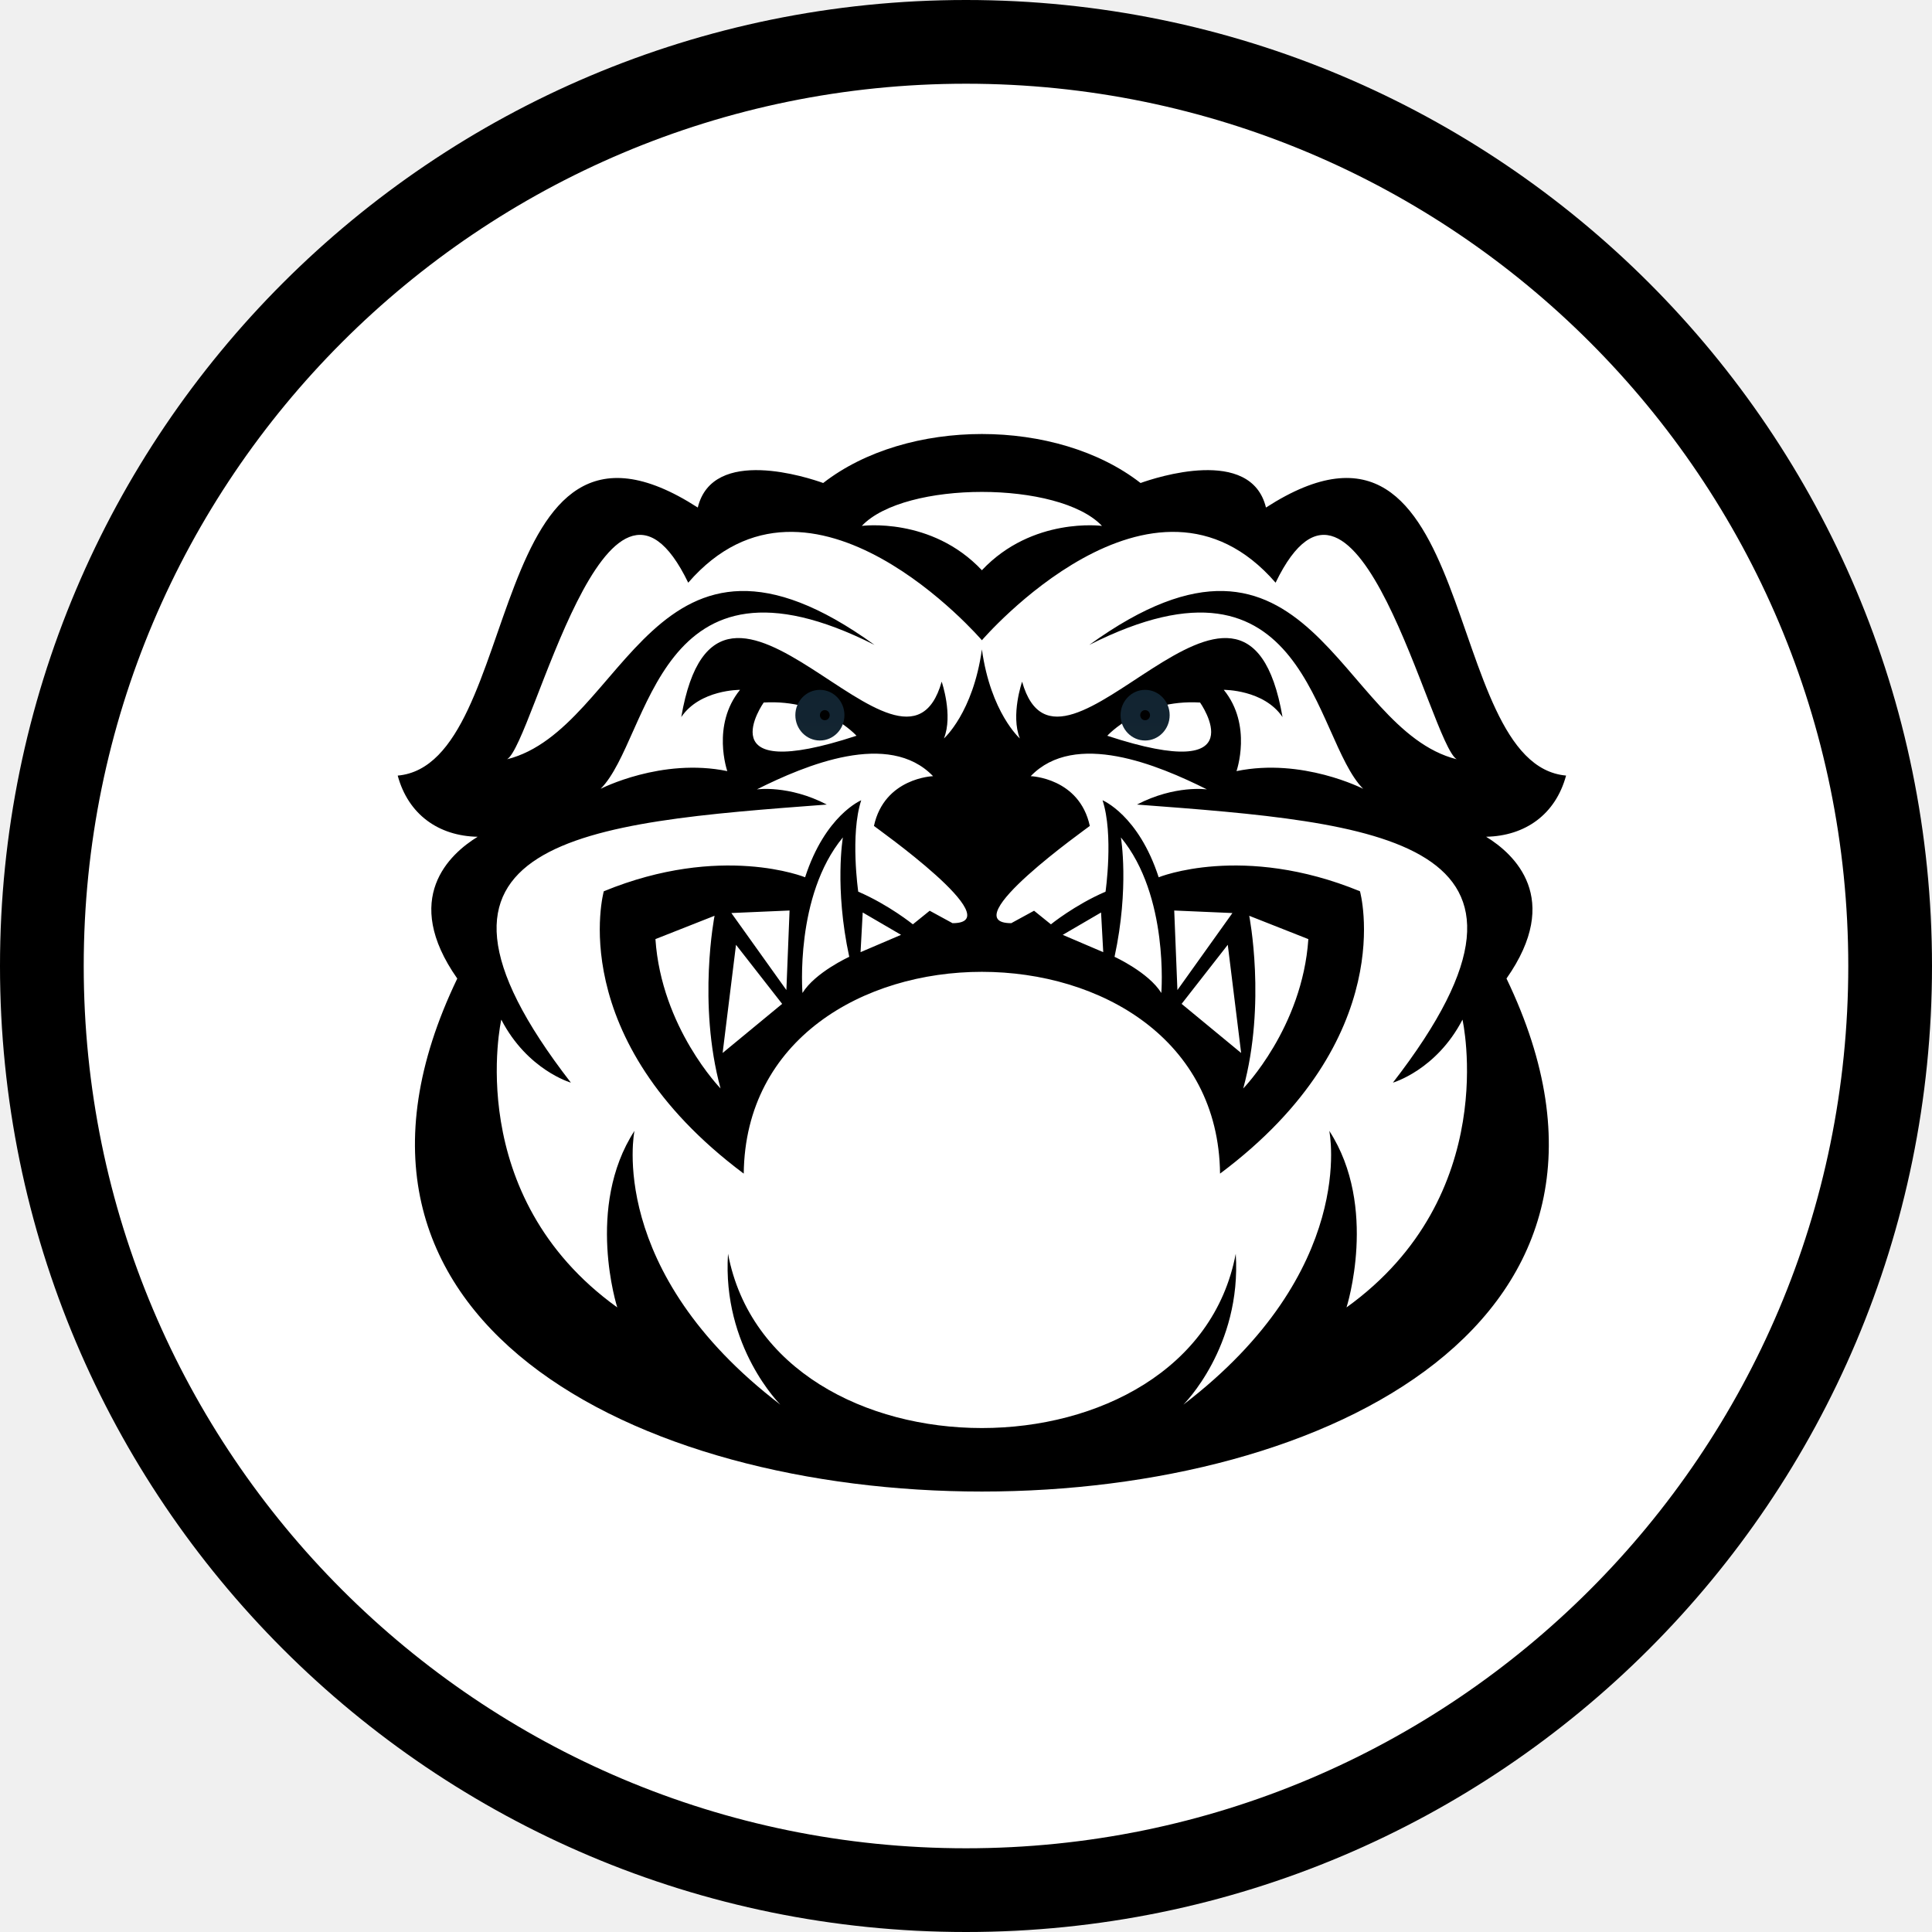
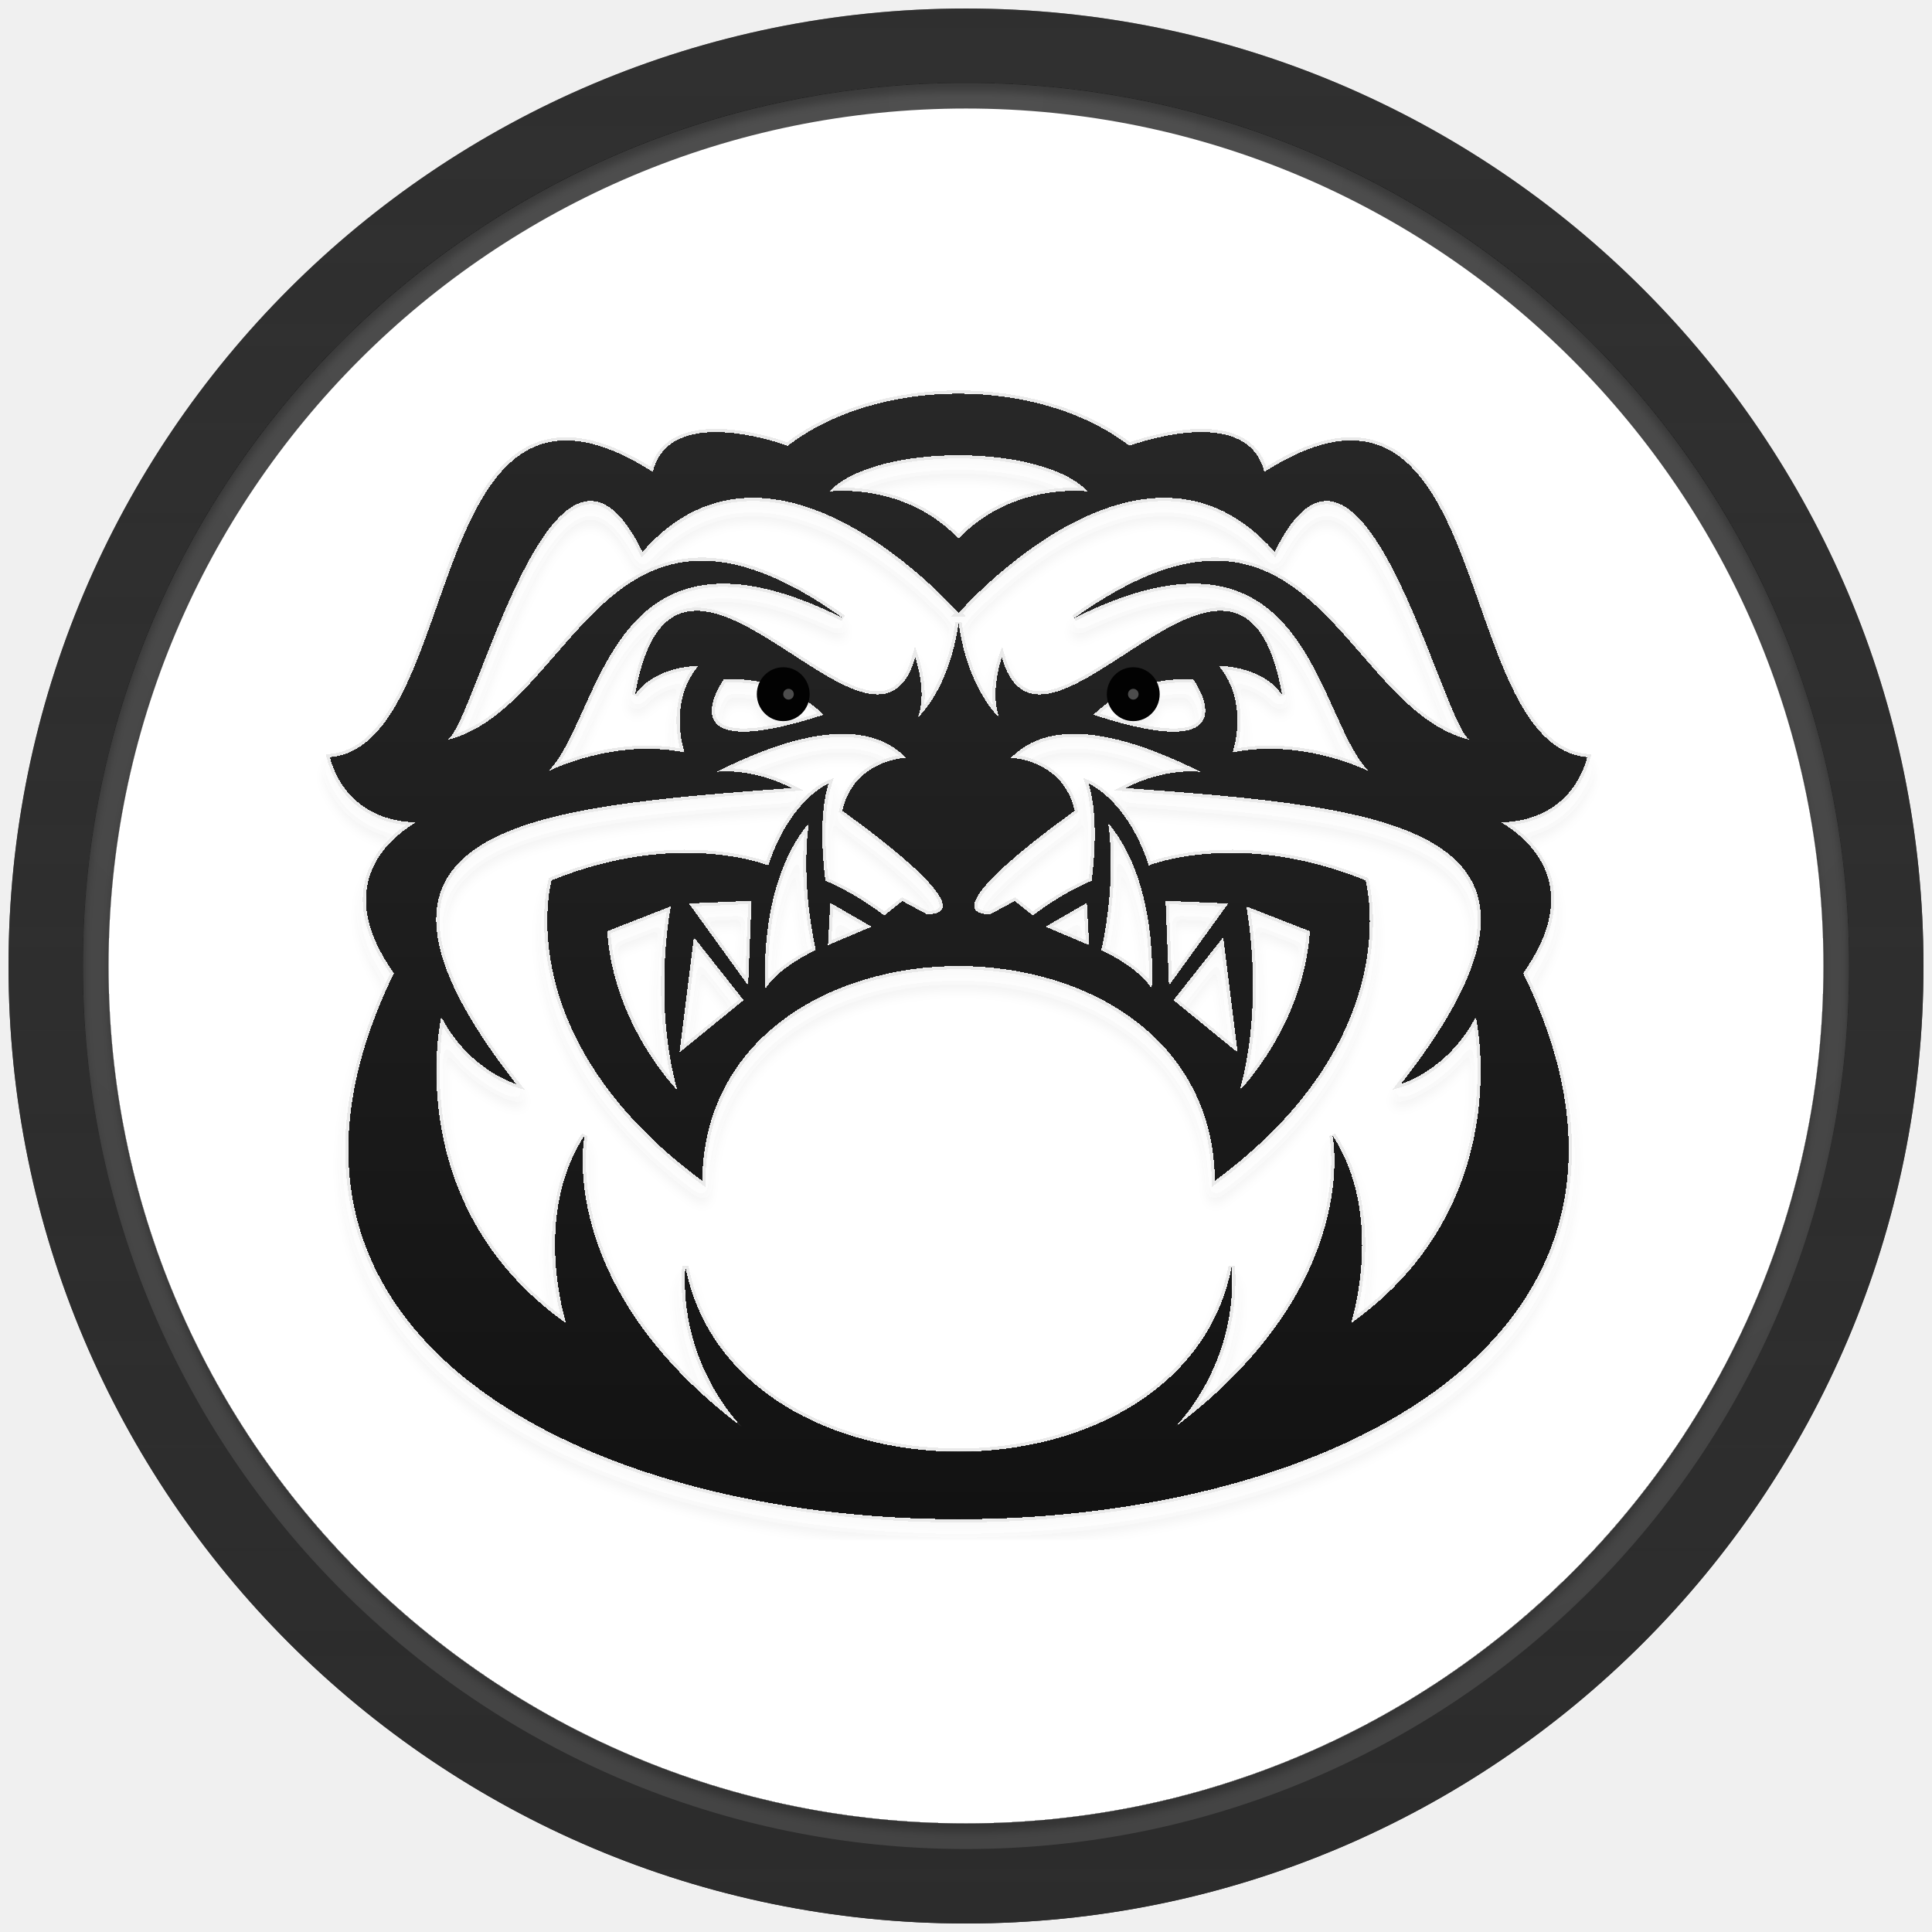
- <svg xmlns="http://www.w3.org/2000/svg" width="300" height="300" viewBox="0 0 300 300" fill="none">
-   <g clip-path="url(#clip0_112_59)">
-     <circle cx="150" cy="150" r="143.5" fill="white" stroke="black" stroke-width="13" />
-     <path fill-rule="evenodd" clip-rule="evenodd" d="M170.973 141.691L171.31 147.852L165.019 145.164L170.975 141.691H170.973ZM186.348 109.089C186.348 109.089 195.412 121.958 171.939 114.249C171.939 114.249 177.064 108.54 186.348 109.089ZM174.054 130.035C181.549 139.094 180.329 154.19 180.329 154.19C178.354 150.989 173.065 148.574 173.065 148.574C175.389 137.825 174.054 130.035 174.054 130.035ZM191.367 141.779L182.828 153.736L182.333 141.385L191.367 141.777V141.779ZM190.648 146.709L192.724 163.506L183.482 155.881L190.646 146.709H190.648ZM203.16 145.825C202.231 159.593 193.05 169.015 193.05 169.015C196.654 155.787 193.98 142.202 193.98 142.202L203.158 145.825H203.16ZM133.962 141.689L133.627 147.85L139.917 145.162L133.962 141.689ZM118.587 109.087C118.587 109.087 109.523 121.956 132.996 114.247C132.996 114.247 127.871 108.538 118.587 109.087ZM130.882 130.033C123.387 139.092 124.608 154.188 124.608 154.188C126.582 150.987 131.87 148.572 131.87 148.572C129.546 137.823 130.882 130.033 130.882 130.033ZM113.568 141.777L122.109 153.734L122.603 141.383L113.568 141.775V141.777ZM114.287 146.708L112.209 163.504L121.451 155.88L114.287 146.708ZM101.775 145.823C102.704 159.591 111.885 169.013 111.885 169.013C108.283 155.785 110.956 142.2 110.956 142.2L101.775 145.823ZM152.468 99.417C152.468 99.417 179.017 68.498 198.073 90.48C210.725 64.332 222.119 115.454 226.194 117.897C207.684 113.252 203.542 75.278 169.14 100.143C203.121 82.983 203.865 114.612 211.669 122.486C211.669 122.486 202.227 117.625 192.003 119.739C192.003 119.739 194.502 112.614 190.028 107.119C190.028 107.119 196.245 107.058 199.149 111.345C193.306 77.404 164.678 126.934 158.712 105.85C158.712 105.85 156.91 111.043 158.362 114.667C158.362 114.667 153.836 110.68 152.468 100.837C151.101 110.68 146.573 114.667 146.573 114.667C148.026 111.043 146.223 105.85 146.223 105.85C140.258 126.934 111.631 77.404 105.787 111.345C108.693 107.058 114.91 107.119 114.91 107.119C110.436 112.614 112.935 119.739 112.935 119.739C102.71 117.627 93.27 122.486 93.27 122.486C101.075 114.612 101.815 82.983 135.798 100.143C101.394 75.278 97.252 113.252 78.744 117.897C82.82 115.452 94.21 64.332 106.866 90.48C125.923 68.498 152.47 99.417 152.47 99.417H152.468ZM171.115 81.662C171.115 81.662 160.314 80.213 152.468 88.546C144.623 80.213 133.822 81.662 133.822 81.662C140.473 74.624 164.464 74.624 171.115 81.662ZM233.928 151.944C242.678 139.478 235.108 132.595 230.766 129.931C236.829 129.81 241.542 126.476 243.179 120.43C223.424 118.679 230.035 57.225 196.579 78.811C194.257 69.247 179.396 74.179 177.106 75.001C164.074 64.857 140.854 64.857 127.824 75.001C125.535 74.179 110.675 69.247 108.351 78.811C74.898 57.229 81.51 118.682 61.756 120.434C63.392 126.48 68.106 129.814 74.167 129.934C69.829 132.599 62.258 139.482 71.005 151.948C19.919 258.159 285.016 258.159 233.928 151.948V151.944ZM227.094 158.328C227.094 158.328 233.255 185.624 209.086 203.015C209.086 203.015 214.082 187.436 206.411 175.598C206.411 175.598 210.943 197.337 183.752 218.113C183.752 218.113 192.817 209.174 191.886 194.681C185.057 230.767 119.875 230.767 113.046 194.681C112.116 209.174 121.179 218.113 121.179 218.113C93.987 197.337 98.52 175.598 98.52 175.598C90.851 187.436 95.848 203.015 95.848 203.015C71.678 185.622 77.839 158.328 77.839 158.328C81.906 166.178 88.645 168.111 88.645 168.111C59.203 130.084 91.106 127.738 128.385 124.931C122.46 121.85 117.521 122.577 117.521 122.577C125.102 118.784 138.02 113.387 144.886 120.523C144.886 120.523 137.331 120.764 135.705 128.252C135.929 128.465 157.026 143.35 147.907 143.35L144.363 141.418L141.748 143.53C141.748 143.53 138.029 140.51 133.266 138.458C133.266 138.458 131.987 129.581 133.731 124.265C133.731 124.265 128.152 126.56 125.015 136.223C125.015 136.223 112.001 130.908 93.757 138.396C93.757 138.396 87.367 161.222 115.487 182.239C115.938 140.461 188.996 140.461 189.448 182.239C217.568 161.224 211.176 138.396 211.176 138.396C192.933 130.908 179.919 136.223 179.919 136.223C176.781 126.56 171.203 124.265 171.203 124.265C172.946 129.581 171.668 138.458 171.668 138.458C166.903 140.51 163.185 143.53 163.185 143.53L160.57 141.418L157.026 143.35C147.907 143.35 169.004 128.465 169.226 128.252C167.599 120.764 160.046 120.523 160.046 120.523C166.913 113.387 179.831 118.784 187.412 122.577C187.412 122.577 182.474 121.852 176.548 124.931C213.828 127.738 245.73 130.084 216.29 168.111C216.29 168.111 223.029 166.178 227.096 158.328H227.094Z" fill="url(#paint0_linear_112_59)" />
-     <path d="M243.75 67H61.185V232H243.75V67Z" fill="white" />
-     <path fill-rule="evenodd" clip-rule="evenodd" d="M170.973 141.691L171.31 147.852L165.019 145.164L170.975 141.691H170.973ZM186.348 109.089C186.348 109.089 195.412 121.958 171.939 114.249C171.939 114.249 177.064 108.54 186.348 109.089ZM174.054 130.035C181.549 139.094 180.329 154.19 180.329 154.19C178.354 150.989 173.065 148.574 173.065 148.574C175.389 137.825 174.054 130.035 174.054 130.035ZM191.367 141.779L182.828 153.736L182.333 141.385L191.367 141.777V141.779ZM190.648 146.709L192.724 163.506L183.482 155.881L190.646 146.709H190.648ZM203.16 145.825C202.231 159.593 193.05 169.015 193.05 169.015C196.654 155.787 193.98 142.202 193.98 142.202L203.158 145.825H203.16ZM133.962 141.689L133.627 147.85L139.917 145.162L133.962 141.689ZM118.587 109.087C118.587 109.087 109.523 121.956 132.996 114.247C132.996 114.247 127.871 108.538 118.587 109.087ZM130.882 130.033C123.387 139.092 124.608 154.188 124.608 154.188C126.582 150.987 131.87 148.572 131.87 148.572C129.546 137.823 130.882 130.033 130.882 130.033ZM113.568 141.777L122.109 153.734L122.603 141.383L113.568 141.775V141.777ZM114.287 146.708L112.209 163.504L121.451 155.88L114.287 146.708ZM101.775 145.823C102.704 159.591 111.885 169.013 111.885 169.013C108.283 155.785 110.956 142.2 110.956 142.2L101.775 145.823ZM152.468 99.417C152.468 99.417 179.017 68.498 198.073 90.48C210.725 64.332 222.119 115.454 226.194 117.897C207.684 113.252 203.542 75.278 169.14 100.143C203.121 82.983 203.865 114.612 211.669 122.486C211.669 122.486 202.227 117.625 192.003 119.739C192.003 119.739 194.502 112.614 190.028 107.119C190.028 107.119 196.245 107.058 199.149 111.345C193.306 77.404 164.678 126.934 158.712 105.85C158.712 105.85 156.91 111.043 158.362 114.667C158.362 114.667 153.836 110.68 152.468 100.837C151.101 110.68 146.573 114.667 146.573 114.667C148.026 111.043 146.223 105.85 146.223 105.85C140.258 126.934 111.631 77.404 105.787 111.345C108.693 107.058 114.91 107.119 114.91 107.119C110.436 112.614 112.935 119.739 112.935 119.739C102.71 117.627 93.27 122.486 93.27 122.486C101.075 114.612 101.815 82.983 135.798 100.143C101.394 75.278 97.252 113.252 78.744 117.897C82.82 115.452 94.21 64.332 106.866 90.48C125.923 68.498 152.47 99.417 152.47 99.417H152.468ZM171.115 81.662C171.115 81.662 160.314 80.213 152.468 88.546C144.623 80.213 133.822 81.662 133.822 81.662C140.473 74.624 164.464 74.624 171.115 81.662ZM233.928 151.944C242.678 139.478 235.108 132.595 230.766 129.931C236.829 129.81 241.542 126.476 243.179 120.43C223.424 118.679 230.035 57.225 196.579 78.811C194.257 69.247 179.396 74.179 177.106 75.001C164.074 64.857 140.854 64.857 127.824 75.001C125.535 74.179 110.675 69.247 108.351 78.811C74.898 57.229 81.51 118.682 61.756 120.434C63.392 126.48 68.106 129.814 74.167 129.934C69.829 132.599 62.258 139.482 71.005 151.948C19.919 258.159 285.016 258.159 233.928 151.948V151.944ZM227.094 158.328C227.094 158.328 233.255 185.624 209.086 203.015C209.086 203.015 214.082 187.436 206.411 175.598C206.411 175.598 210.943 197.337 183.752 218.113C183.752 218.113 192.817 209.174 191.886 194.681C185.057 230.767 119.875 230.767 113.046 194.681C112.116 209.174 121.179 218.113 121.179 218.113C93.987 197.337 98.52 175.598 98.52 175.598C90.851 187.436 95.848 203.015 95.848 203.015C71.678 185.622 77.839 158.328 77.839 158.328C81.906 166.178 88.645 168.111 88.645 168.111C59.203 130.084 91.106 127.738 128.385 124.931C122.46 121.85 117.521 122.577 117.521 122.577C125.102 118.784 138.02 113.387 144.886 120.523C144.886 120.523 137.331 120.764 135.705 128.252C135.929 128.465 157.026 143.35 147.907 143.35L144.363 141.418L141.748 143.53C141.748 143.53 138.029 140.51 133.266 138.458C133.266 138.458 131.987 129.581 133.731 124.265C133.731 124.265 128.152 126.56 125.015 136.223C125.015 136.223 112.001 130.908 93.757 138.396C93.757 138.396 87.367 161.222 115.487 182.239C115.938 140.461 188.996 140.461 189.448 182.239C217.568 161.224 211.176 138.396 211.176 138.396C192.933 130.908 179.919 136.223 179.919 136.223C176.781 126.56 171.203 124.265 171.203 124.265C172.946 129.581 171.668 138.458 171.668 138.458C166.903 140.51 163.185 143.53 163.185 143.53L160.57 141.418L157.026 143.35C147.907 143.35 169.004 128.465 169.226 128.252C167.599 120.764 160.046 120.523 160.046 120.523C166.913 113.387 179.831 118.784 187.412 122.577C187.412 122.577 182.474 121.852 176.548 124.931C213.828 127.738 245.73 130.084 216.29 168.111C216.29 168.111 223.029 166.178 227.096 158.328H227.094Z" fill="black" />
-     <path d="M127.312 114.986C129.417 114.986 131.124 113.225 131.124 111.052C131.124 108.88 129.417 107.119 127.312 107.119C125.207 107.119 123.501 108.88 123.501 111.052C123.501 113.225 125.207 114.986 127.312 114.986Z" fill="url(#paint1_linear_112_59)" />
-     <path d="M177.813 114.986C179.918 114.986 181.625 113.225 181.625 111.052C181.625 108.88 179.918 107.119 177.813 107.119C175.708 107.119 174.002 108.88 174.002 111.052C174.002 113.225 175.708 114.986 177.813 114.986Z" fill="url(#paint2_linear_112_59)" />
-     <path d="M177.813 111.839C178.234 111.839 178.576 111.487 178.576 111.052C178.576 110.618 178.234 110.266 177.813 110.266C177.392 110.266 177.051 110.618 177.051 111.052C177.051 111.487 177.392 111.839 177.813 111.839Z" fill="black" />
-     <path d="M128.075 111.839C128.496 111.839 128.837 111.487 128.837 111.052C128.837 110.618 128.496 110.266 128.075 110.266C127.654 110.266 127.312 110.618 127.312 111.052C127.312 111.487 127.654 111.839 128.075 111.839Z" fill="black" />
+ <svg xmlns="http://www.w3.org/2000/svg" width="908" height="908" viewBox="0 0 908 908" fill="none">
+   <circle cx="454" cy="454" r="430" fill="white" />
+   <circle cx="454" cy="454" r="430" stroke="#323232" stroke-width="40" />
+   <circle cx="454" cy="454" r="430" stroke="url(#paint0_linear_346_884)" stroke-width="40" />
+   <g filter="url(#filter0_d_346_884)">
+     <g filter="url(#filter1_d_346_884)">
+       <mask id="path-2-outside-1_346_884" maskUnits="userSpaceOnUse" x="153" y="183" width="595" height="533" fill="black">
+         <rect fill="white" x="153" y="183" width="595" height="533" />
+         <path fill-rule="evenodd" clip-rule="evenodd" d="M510.784 424.344L511.881 444.191L491.389 435.53L510.789 424.344H510.784ZM560.868 319.319C560.868 319.319 590.396 360.775 513.931 335.942C513.931 335.942 530.624 317.552 560.868 319.319ZM520.821 386.793C545.237 415.977 541.261 464.608 541.261 464.608C534.829 454.297 517.599 446.517 517.599 446.517C525.168 411.891 520.821 386.793 520.821 386.793ZM577.217 424.627L549.402 463.147L547.791 423.358L577.217 424.621V424.627ZM574.875 440.51L581.639 494.621L551.533 470.058L574.869 440.51H574.875ZM615.636 437.663C612.608 482.013 582.701 512.365 582.701 512.365C594.441 469.752 585.729 425.989 585.729 425.989L615.63 437.663H615.636ZM390.216 424.338L389.125 444.186L409.617 435.525L390.216 424.338ZM340.132 319.313C340.132 319.313 310.604 360.77 387.069 335.937C387.069 335.937 370.376 317.546 340.132 319.313ZM380.184 386.788C355.769 415.971 359.744 464.603 359.744 464.603C366.177 454.291 383.401 446.511 383.401 446.511C375.832 411.885 380.184 386.788 380.184 386.788ZM323.783 424.621L351.604 463.141L353.215 423.352L323.783 424.615V424.621ZM326.125 440.505L319.356 494.614L349.461 470.052L326.125 440.505ZM285.364 437.656C288.392 482.008 318.299 512.359 318.299 512.359C306.565 469.746 315.271 425.982 315.271 425.982L285.364 437.656ZM450.503 288.162C450.503 288.162 536.987 188.557 599.063 259.372C640.28 175.14 677.396 339.824 690.672 347.693C630.374 332.73 616.881 210.401 504.814 290.5C615.509 235.221 617.932 337.111 643.353 362.478C643.353 362.478 612.596 346.818 579.291 353.629C579.291 353.629 587.431 330.675 572.858 312.972C572.858 312.972 593.11 312.778 602.57 326.588C583.535 217.247 490.276 376.806 470.841 308.885C470.841 308.885 464.973 325.614 469.704 337.288C469.704 337.288 454.959 324.445 450.503 292.737C446.047 324.445 431.296 337.288 431.296 337.288C436.032 325.614 430.159 308.885 430.159 308.885C410.724 376.806 317.47 217.247 298.435 326.588C307.901 312.778 328.153 312.972 328.153 312.972C313.58 330.675 321.72 353.629 321.72 353.629C288.41 346.824 257.658 362.478 257.658 362.478C283.086 337.111 285.496 235.221 396.198 290.5C284.125 210.401 270.631 332.73 210.339 347.693C223.616 339.818 260.72 175.14 301.949 259.372C364.029 188.557 450.509 288.162 450.509 288.162H450.503ZM511.247 230.964C511.247 230.964 476.062 226.296 450.503 253.142C424.944 226.296 389.759 230.964 389.759 230.964C411.428 208.293 489.578 208.293 511.247 230.964ZM715.865 457.374C744.368 417.216 719.71 395.043 705.565 386.459C725.314 386.071 740.668 375.332 746 355.854C681.646 350.212 703.183 152.245 594.195 221.78C586.631 190.97 538.222 206.86 530.761 209.508C488.31 176.831 412.667 176.831 370.221 209.508C362.767 206.86 314.357 190.97 306.787 221.78C197.811 152.257 219.348 350.223 155 355.866C160.33 375.343 175.686 386.084 195.429 386.47C181.296 395.055 156.634 417.228 185.129 457.386C18.711 799.538 882.29 799.538 715.865 457.386V457.374ZM693.602 477.938C693.602 477.938 713.671 565.87 634.939 621.895C634.939 621.895 651.214 571.706 626.227 533.575C626.227 533.575 640.988 603.604 552.412 670.532C552.412 670.532 581.941 641.736 578.908 595.048C556.663 711.294 344.326 711.294 322.081 595.048C319.053 641.736 348.576 670.532 348.576 670.532C259.994 603.604 274.762 533.575 274.762 533.575C249.78 571.706 266.056 621.895 266.056 621.895C187.322 565.865 207.392 477.938 207.392 477.938C220.639 503.228 242.594 509.453 242.594 509.453C146.682 386.952 250.608 379.395 372.05 370.352C352.746 360.429 336.659 362.771 336.659 362.771C361.356 350.552 403.436 333.165 425.801 356.154C425.801 356.154 401.191 356.929 395.895 381.051C396.626 381.738 465.35 429.689 435.644 429.689L424.099 423.464L415.58 430.269C415.58 430.269 403.464 420.539 387.948 413.928C387.948 413.928 383.784 385.332 389.463 368.209C389.463 368.209 371.29 375.602 361.069 406.729C361.069 406.729 318.676 389.607 259.247 413.728C259.247 413.728 238.429 487.263 330.033 554.966C331.501 420.381 569.493 420.381 570.967 554.966C662.571 487.268 641.748 413.728 641.748 413.728C582.318 389.607 539.924 406.729 539.924 406.729C529.704 375.602 511.532 368.209 511.532 368.209C517.21 385.332 513.046 413.928 513.046 413.928C497.524 420.539 485.414 430.269 485.414 430.269L476.896 423.464L465.35 429.689C435.644 429.689 504.369 381.738 505.093 381.051C499.792 356.929 475.188 356.154 475.188 356.154C497.559 333.165 539.638 350.552 564.335 362.771C564.335 362.771 548.248 360.434 528.945 370.352C650.386 379.395 754.313 386.952 658.406 509.453C658.406 509.453 680.36 503.228 693.608 477.938H693.602Z" />
+       </mask>
+       <path fill-rule="evenodd" clip-rule="evenodd" d="M510.784 424.344L511.881 444.191L491.389 435.53L510.789 424.344H510.784ZM560.868 319.319C560.868 319.319 590.396 360.775 513.931 335.942C513.931 335.942 530.624 317.552 560.868 319.319ZM520.821 386.793C545.237 415.977 541.261 464.608 541.261 464.608C534.829 454.297 517.599 446.517 517.599 446.517C525.168 411.891 520.821 386.793 520.821 386.793ZM577.217 424.627L549.402 463.147L547.791 423.358L577.217 424.621V424.627ZM574.875 440.51L581.639 494.621L551.533 470.058L574.869 440.51H574.875ZM615.636 437.663C612.608 482.013 582.701 512.365 582.701 512.365C594.441 469.752 585.729 425.989 585.729 425.989L615.63 437.663H615.636ZM390.216 424.338L389.125 444.186L409.617 435.525L390.216 424.338ZM340.132 319.313C340.132 319.313 310.604 360.77 387.069 335.937C387.069 335.937 370.376 317.546 340.132 319.313ZM380.184 386.788C355.769 415.971 359.744 464.603 359.744 464.603C366.177 454.291 383.401 446.511 383.401 446.511C375.832 411.885 380.184 386.788 380.184 386.788ZM323.783 424.621L351.604 463.141L353.215 423.352L323.783 424.615V424.621ZM326.125 440.505L319.356 494.614L349.461 470.052L326.125 440.505ZM285.364 437.656C288.392 482.008 318.299 512.359 318.299 512.359C306.565 469.746 315.271 425.982 315.271 425.982L285.364 437.656ZM450.503 288.162C450.503 288.162 536.987 188.557 599.063 259.372C640.28 175.14 677.396 339.824 690.672 347.693C630.374 332.73 616.881 210.401 504.814 290.5C615.509 235.221 617.932 337.111 643.353 362.478C643.353 362.478 612.596 346.818 579.291 353.629C579.291 353.629 587.431 330.675 572.858 312.972C572.858 312.972 593.11 312.778 602.57 326.588C583.535 217.247 490.276 376.806 470.841 308.885C470.841 308.885 464.973 325.614 469.704 337.288C469.704 337.288 454.959 324.445 450.503 292.737C446.047 324.445 431.296 337.288 431.296 337.288C436.032 325.614 430.159 308.885 430.159 308.885C410.724 376.806 317.47 217.247 298.435 326.588C307.901 312.778 328.153 312.972 328.153 312.972C313.58 330.675 321.72 353.629 321.72 353.629C288.41 346.824 257.658 362.478 257.658 362.478C283.086 337.111 285.496 235.221 396.198 290.5C284.125 210.401 270.631 332.73 210.339 347.693C223.616 339.818 260.72 175.14 301.949 259.372C364.029 188.557 450.509 288.162 450.509 288.162H450.503ZM511.247 230.964C511.247 230.964 476.062 226.296 450.503 253.142C424.944 226.296 389.759 230.964 389.759 230.964C411.428 208.293 489.578 208.293 511.247 230.964ZM715.865 457.374C744.368 417.216 719.71 395.043 705.565 386.459C725.314 386.071 740.668 375.332 746 355.854C681.646 350.212 703.183 152.245 594.195 221.78C586.631 190.97 538.222 206.86 530.761 209.508C488.31 176.831 412.667 176.831 370.221 209.508C362.767 206.86 314.357 190.97 306.787 221.78C197.811 152.257 219.348 350.223 155 355.866C160.33 375.343 175.686 386.084 195.429 386.47C181.296 395.055 156.634 417.228 185.129 457.386C18.711 799.538 882.29 799.538 715.865 457.386V457.374ZM693.602 477.938C693.602 477.938 713.671 565.87 634.939 621.895C634.939 621.895 651.214 571.706 626.227 533.575C626.227 533.575 640.988 603.604 552.412 670.532C552.412 670.532 581.941 641.736 578.908 595.048C556.663 711.294 344.326 711.294 322.081 595.048C319.053 641.736 348.576 670.532 348.576 670.532C259.994 603.604 274.762 533.575 274.762 533.575C249.78 571.706 266.056 621.895 266.056 621.895C187.322 565.865 207.392 477.938 207.392 477.938C220.639 503.228 242.594 509.453 242.594 509.453C146.682 386.952 250.608 379.395 372.05 370.352C352.746 360.429 336.659 362.771 336.659 362.771C361.356 350.552 403.436 333.165 425.801 356.154C425.801 356.154 401.191 356.929 395.895 381.051C396.626 381.738 465.35 429.689 435.644 429.689L424.099 423.464L415.58 430.269C415.58 430.269 403.464 420.539 387.948 413.928C387.948 413.928 383.784 385.332 389.463 368.209C389.463 368.209 371.29 375.602 361.069 406.729C361.069 406.729 318.676 389.607 259.247 413.728C259.247 413.728 238.429 487.263 330.033 554.966C331.501 420.381 569.493 420.381 570.967 554.966C662.571 487.268 641.748 413.728 641.748 413.728C582.318 389.607 539.924 406.729 539.924 406.729C529.704 375.602 511.532 368.209 511.532 368.209C517.21 385.332 513.046 413.928 513.046 413.928C497.524 420.539 485.414 430.269 485.414 430.269L476.896 423.464L465.35 429.689C435.644 429.689 504.369 381.738 505.093 381.051C499.792 356.929 475.188 356.154 475.188 356.154C497.559 333.165 539.638 350.552 564.335 362.771C564.335 362.771 548.248 360.434 528.945 370.352C650.386 379.395 754.313 386.952 658.406 509.453C658.406 509.453 680.36 503.228 693.608 477.938H693.602Z" fill="url(#paint1_linear_346_884)" shape-rendering="crispEdges" />
+       <path fill-rule="evenodd" clip-rule="evenodd" d="M510.784 424.344L511.881 444.191L491.389 435.53L510.789 424.344H510.784ZM560.868 319.319C560.868 319.319 590.396 360.775 513.931 335.942C513.931 335.942 530.624 317.552 560.868 319.319ZM520.821 386.793C545.237 415.977 541.261 464.608 541.261 464.608C534.829 454.297 517.599 446.517 517.599 446.517C525.168 411.891 520.821 386.793 520.821 386.793ZM577.217 424.627L549.402 463.147L547.791 423.358L577.217 424.621V424.627ZM574.875 440.51L581.639 494.621L551.533 470.058L574.869 440.51H574.875ZM615.636 437.663C612.608 482.013 582.701 512.365 582.701 512.365C594.441 469.752 585.729 425.989 585.729 425.989L615.63 437.663H615.636ZM390.216 424.338L389.125 444.186L409.617 435.525L390.216 424.338ZM340.132 319.313C340.132 319.313 310.604 360.77 387.069 335.937C387.069 335.937 370.376 317.546 340.132 319.313ZM380.184 386.788C355.769 415.971 359.744 464.603 359.744 464.603C366.177 454.291 383.401 446.511 383.401 446.511C375.832 411.885 380.184 386.788 380.184 386.788ZM323.783 424.621L351.604 463.141L353.215 423.352L323.783 424.615V424.621ZM326.125 440.505L319.356 494.614L349.461 470.052L326.125 440.505ZM285.364 437.656C288.392 482.008 318.299 512.359 318.299 512.359C306.565 469.746 315.271 425.982 315.271 425.982L285.364 437.656ZM450.503 288.162C450.503 288.162 536.987 188.557 599.063 259.372C640.28 175.14 677.396 339.824 690.672 347.693C630.374 332.73 616.881 210.401 504.814 290.5C615.509 235.221 617.932 337.111 643.353 362.478C643.353 362.478 612.596 346.818 579.291 353.629C579.291 353.629 587.431 330.675 572.858 312.972C572.858 312.972 593.11 312.778 602.57 326.588C583.535 217.247 490.276 376.806 470.841 308.885C470.841 308.885 464.973 325.614 469.704 337.288C469.704 337.288 454.959 324.445 450.503 292.737C446.047 324.445 431.296 337.288 431.296 337.288C436.032 325.614 430.159 308.885 430.159 308.885C410.724 376.806 317.47 217.247 298.435 326.588C307.901 312.778 328.153 312.972 328.153 312.972C313.58 330.675 321.72 353.629 321.72 353.629C288.41 346.824 257.658 362.478 257.658 362.478C283.086 337.111 285.496 235.221 396.198 290.5C284.125 210.401 270.631 332.73 210.339 347.693C223.616 339.818 260.72 175.14 301.949 259.372C364.029 188.557 450.509 288.162 450.509 288.162H450.503ZM511.247 230.964C511.247 230.964 476.062 226.296 450.503 253.142C424.944 226.296 389.759 230.964 389.759 230.964C411.428 208.293 489.578 208.293 511.247 230.964ZM715.865 457.374C744.368 417.216 719.71 395.043 705.565 386.459C725.314 386.071 740.668 375.332 746 355.854C681.646 350.212 703.183 152.245 594.195 221.78C586.631 190.97 538.222 206.86 530.761 209.508C488.31 176.831 412.667 176.831 370.221 209.508C362.767 206.86 314.357 190.97 306.787 221.78C197.811 152.257 219.348 350.223 155 355.866C160.33 375.343 175.686 386.084 195.429 386.47C181.296 395.055 156.634 417.228 185.129 457.386C18.711 799.538 882.29 799.538 715.865 457.386V457.374ZM693.602 477.938C693.602 477.938 713.671 565.87 634.939 621.895C634.939 621.895 651.214 571.706 626.227 533.575C626.227 533.575 640.988 603.604 552.412 670.532C552.412 670.532 581.941 641.736 578.908 595.048C556.663 711.294 344.326 711.294 322.081 595.048C319.053 641.736 348.576 670.532 348.576 670.532C259.994 603.604 274.762 533.575 274.762 533.575C249.78 571.706 266.056 621.895 266.056 621.895C187.322 565.865 207.392 477.938 207.392 477.938C220.639 503.228 242.594 509.453 242.594 509.453C146.682 386.952 250.608 379.395 372.05 370.352C352.746 360.429 336.659 362.771 336.659 362.771C361.356 350.552 403.436 333.165 425.801 356.154C425.801 356.154 401.191 356.929 395.895 381.051C396.626 381.738 465.35 429.689 435.644 429.689L424.099 423.464L415.58 430.269C415.58 430.269 403.464 420.539 387.948 413.928C387.948 413.928 383.784 385.332 389.463 368.209C389.463 368.209 371.29 375.602 361.069 406.729C361.069 406.729 318.676 389.607 259.247 413.728C259.247 413.728 238.429 487.263 330.033 554.966C331.501 420.381 569.493 420.381 570.967 554.966C662.571 487.268 641.748 413.728 641.748 413.728C582.318 389.607 539.924 406.729 539.924 406.729C529.704 375.602 511.532 368.209 511.532 368.209C517.21 385.332 513.046 413.928 513.046 413.928C497.524 420.539 485.414 430.269 485.414 430.269L476.896 423.464L465.35 429.689C435.644 429.689 504.369 381.738 505.093 381.051C499.792 356.929 475.188 356.154 475.188 356.154C497.559 333.165 539.638 350.552 564.335 362.771C564.335 362.771 548.248 360.434 528.945 370.352C650.386 379.395 754.313 386.952 658.406 509.453C658.406 509.453 680.36 503.228 693.608 477.938H693.602Z" stroke="#ACACAC" stroke-opacity="0.25" stroke-width="3" shape-rendering="crispEdges" mask="url(#path-2-outside-1_346_884)" />
+     </g>
+     <path d="M368.104 338.929C374.961 338.929 380.519 333.256 380.519 326.258C380.519 319.26 374.961 313.588 368.104 313.588C361.246 313.588 355.687 319.26 355.687 326.258C355.687 333.256 361.246 338.929 368.104 338.929Z" fill="#020202" />
+     <path d="M532.614 338.929C539.471 338.929 545.031 333.256 545.031 326.258C545.031 319.26 539.471 313.588 532.614 313.588C525.757 313.588 520.198 319.26 520.198 326.258C520.198 333.256 525.757 338.929 532.614 338.929Z" fill="#020202" />
+     <path d="M532.614 328.792C533.986 328.792 535.098 327.658 535.098 326.258C535.098 324.859 533.986 323.725 532.614 323.725C531.244 323.725 530.131 324.859 530.131 326.258C530.131 327.658 531.244 328.792 532.614 328.792Z" fill="#4C4C4C" />
+     <path d="M370.586 328.792C371.958 328.792 373.069 327.658 373.069 326.258C373.069 324.859 371.958 323.725 370.586 323.725C369.214 323.725 368.103 324.859 368.103 326.258C368.103 327.658 369.214 328.792 370.586 328.792Z" fill="#4C4C4C" />
+   </g>
+   <g filter="url(#filter2_i_346_884)">
+     <circle cx="454" cy="454" r="409" stroke="url(#paint2_radial_346_884)" stroke-width="12" />
  </g>
  <defs>
-     <linearGradient id="paint0_linear_112_59" x1="152.467" y1="67" x2="152.467" y2="232" gradientUnits="userSpaceOnUse">
-       <stop stop-color="#071D2D" />
-       <stop offset="1" stop-color="#31383D" />
+     <filter id="filter0_d_346_884" x="149.079" y="183.5" width="602.842" height="540" filterUnits="userSpaceOnUse" color-interpolation-filters="sRGB">
+       <feFlood flood-opacity="0" result="BackgroundImageFix" />
+       <feColorMatrix in="SourceAlpha" type="matrix" values="0 0 0 0 0 0 0 0 0 0 0 0 0 0 0 0 0 0 127 0" result="hardAlpha" />
+       <feOffset dy="4" />
+       <feGaussianBlur stdDeviation="2" />
+       <feComposite in2="hardAlpha" operator="out" />
+       <feColorMatrix type="matrix" values="0 0 0 0 0 0 0 0 0 0 0 0 0 0 0 0 0 0 0.04 0" />
+       <feBlend mode="normal" in2="BackgroundImageFix" result="effect1_dropShadow_346_884" />
+       <feBlend mode="normal" in="SourceGraphic" in2="effect1_dropShadow_346_884" result="shape" />
+     </filter>
+     <filter id="filter1_d_346_884" x="148.079" y="182.5" width="604.842" height="542" filterUnits="userSpaceOnUse" color-interpolation-filters="sRGB">
+       <feFlood flood-opacity="0" result="BackgroundImageFix" />
+       <feColorMatrix in="SourceAlpha" type="matrix" values="0 0 0 0 0 0 0 0 0 0 0 0 0 0 0 0 0 0 127 0" result="hardAlpha" />
+       <feOffset dy="4" />
+       <feGaussianBlur stdDeviation="2.5" />
+       <feComposite in2="hardAlpha" operator="out" />
+       <feColorMatrix type="matrix" values="0 0 0 0 0.012 0 0 0 0 0.051 0 0 0 0 0.078 0 0 0 0.02 0" />
+       <feBlend mode="normal" in2="BackgroundImageFix" result="effect1_dropShadow_346_884" />
+       <feBlend mode="normal" in="SourceGraphic" in2="effect1_dropShadow_346_884" result="shape" />
+     </filter>
+     <filter id="filter2_i_346_884" x="39" y="39" width="830" height="834" filterUnits="userSpaceOnUse" color-interpolation-filters="sRGB">
+       <feFlood flood-opacity="0" result="BackgroundImageFix" />
+       <feBlend mode="normal" in="SourceGraphic" in2="BackgroundImageFix" result="shape" />
+       <feColorMatrix in="SourceAlpha" type="matrix" values="0 0 0 0 0 0 0 0 0 0 0 0 0 0 0 0 0 0 127 0" result="hardAlpha" />
+       <feOffset dy="4" />
+       <feGaussianBlur stdDeviation="2" />
+       <feComposite in2="hardAlpha" operator="arithmetic" k2="-1" k3="1" />
+       <feColorMatrix type="matrix" values="0 0 0 0 0 0 0 0 0 0 0 0 0 0 0 0 0 0 0.25 0" />
+       <feBlend mode="normal" in2="shape" result="effect1_innerShadow_346_884" />
+     </filter>
+     <linearGradient id="paint0_linear_346_884" x1="454" y1="4" x2="454" y2="904" gradientUnits="userSpaceOnUse">
+       <stop stop-color="#2E2E2E" stop-opacity="0.55" />
+       <stop offset="1" stop-color="#2C2C2C" />
    </linearGradient>
-     <linearGradient id="paint1_linear_112_59" x1="152.467" y1="67" x2="152.467" y2="232" gradientUnits="userSpaceOnUse">
-       <stop stop-color="#071D2D" />
-       <stop offset="1" stop-color="#31383D" />
+     <linearGradient id="paint1_linear_346_884" x1="450.5" y1="185" x2="450.5" y2="714" gradientUnits="userSpaceOnUse">
+       <stop stop-color="#272727" />
+       <stop offset="1" stop-color="#121212" />
    </linearGradient>
-     <linearGradient id="paint2_linear_112_59" x1="152.467" y1="67" x2="152.467" y2="232" gradientUnits="userSpaceOnUse">
-       <stop stop-color="#071D2D" />
-       <stop offset="1" stop-color="#31383D" />
-     </linearGradient>
-     <clipPath id="clip0_112_59">
-       <rect width="300" height="300" fill="white" />
-     </clipPath>
+     <radialGradient id="paint2_radial_346_884" cx="0" cy="0" r="1" gradientUnits="userSpaceOnUse" gradientTransform="translate(454 39) rotate(90) scale(830)">
+       <stop stop-color="#4F4F4F" />
+       <stop offset="0.975" stop-color="#444444" />
+     </radialGradient>
  </defs>
</svg>
